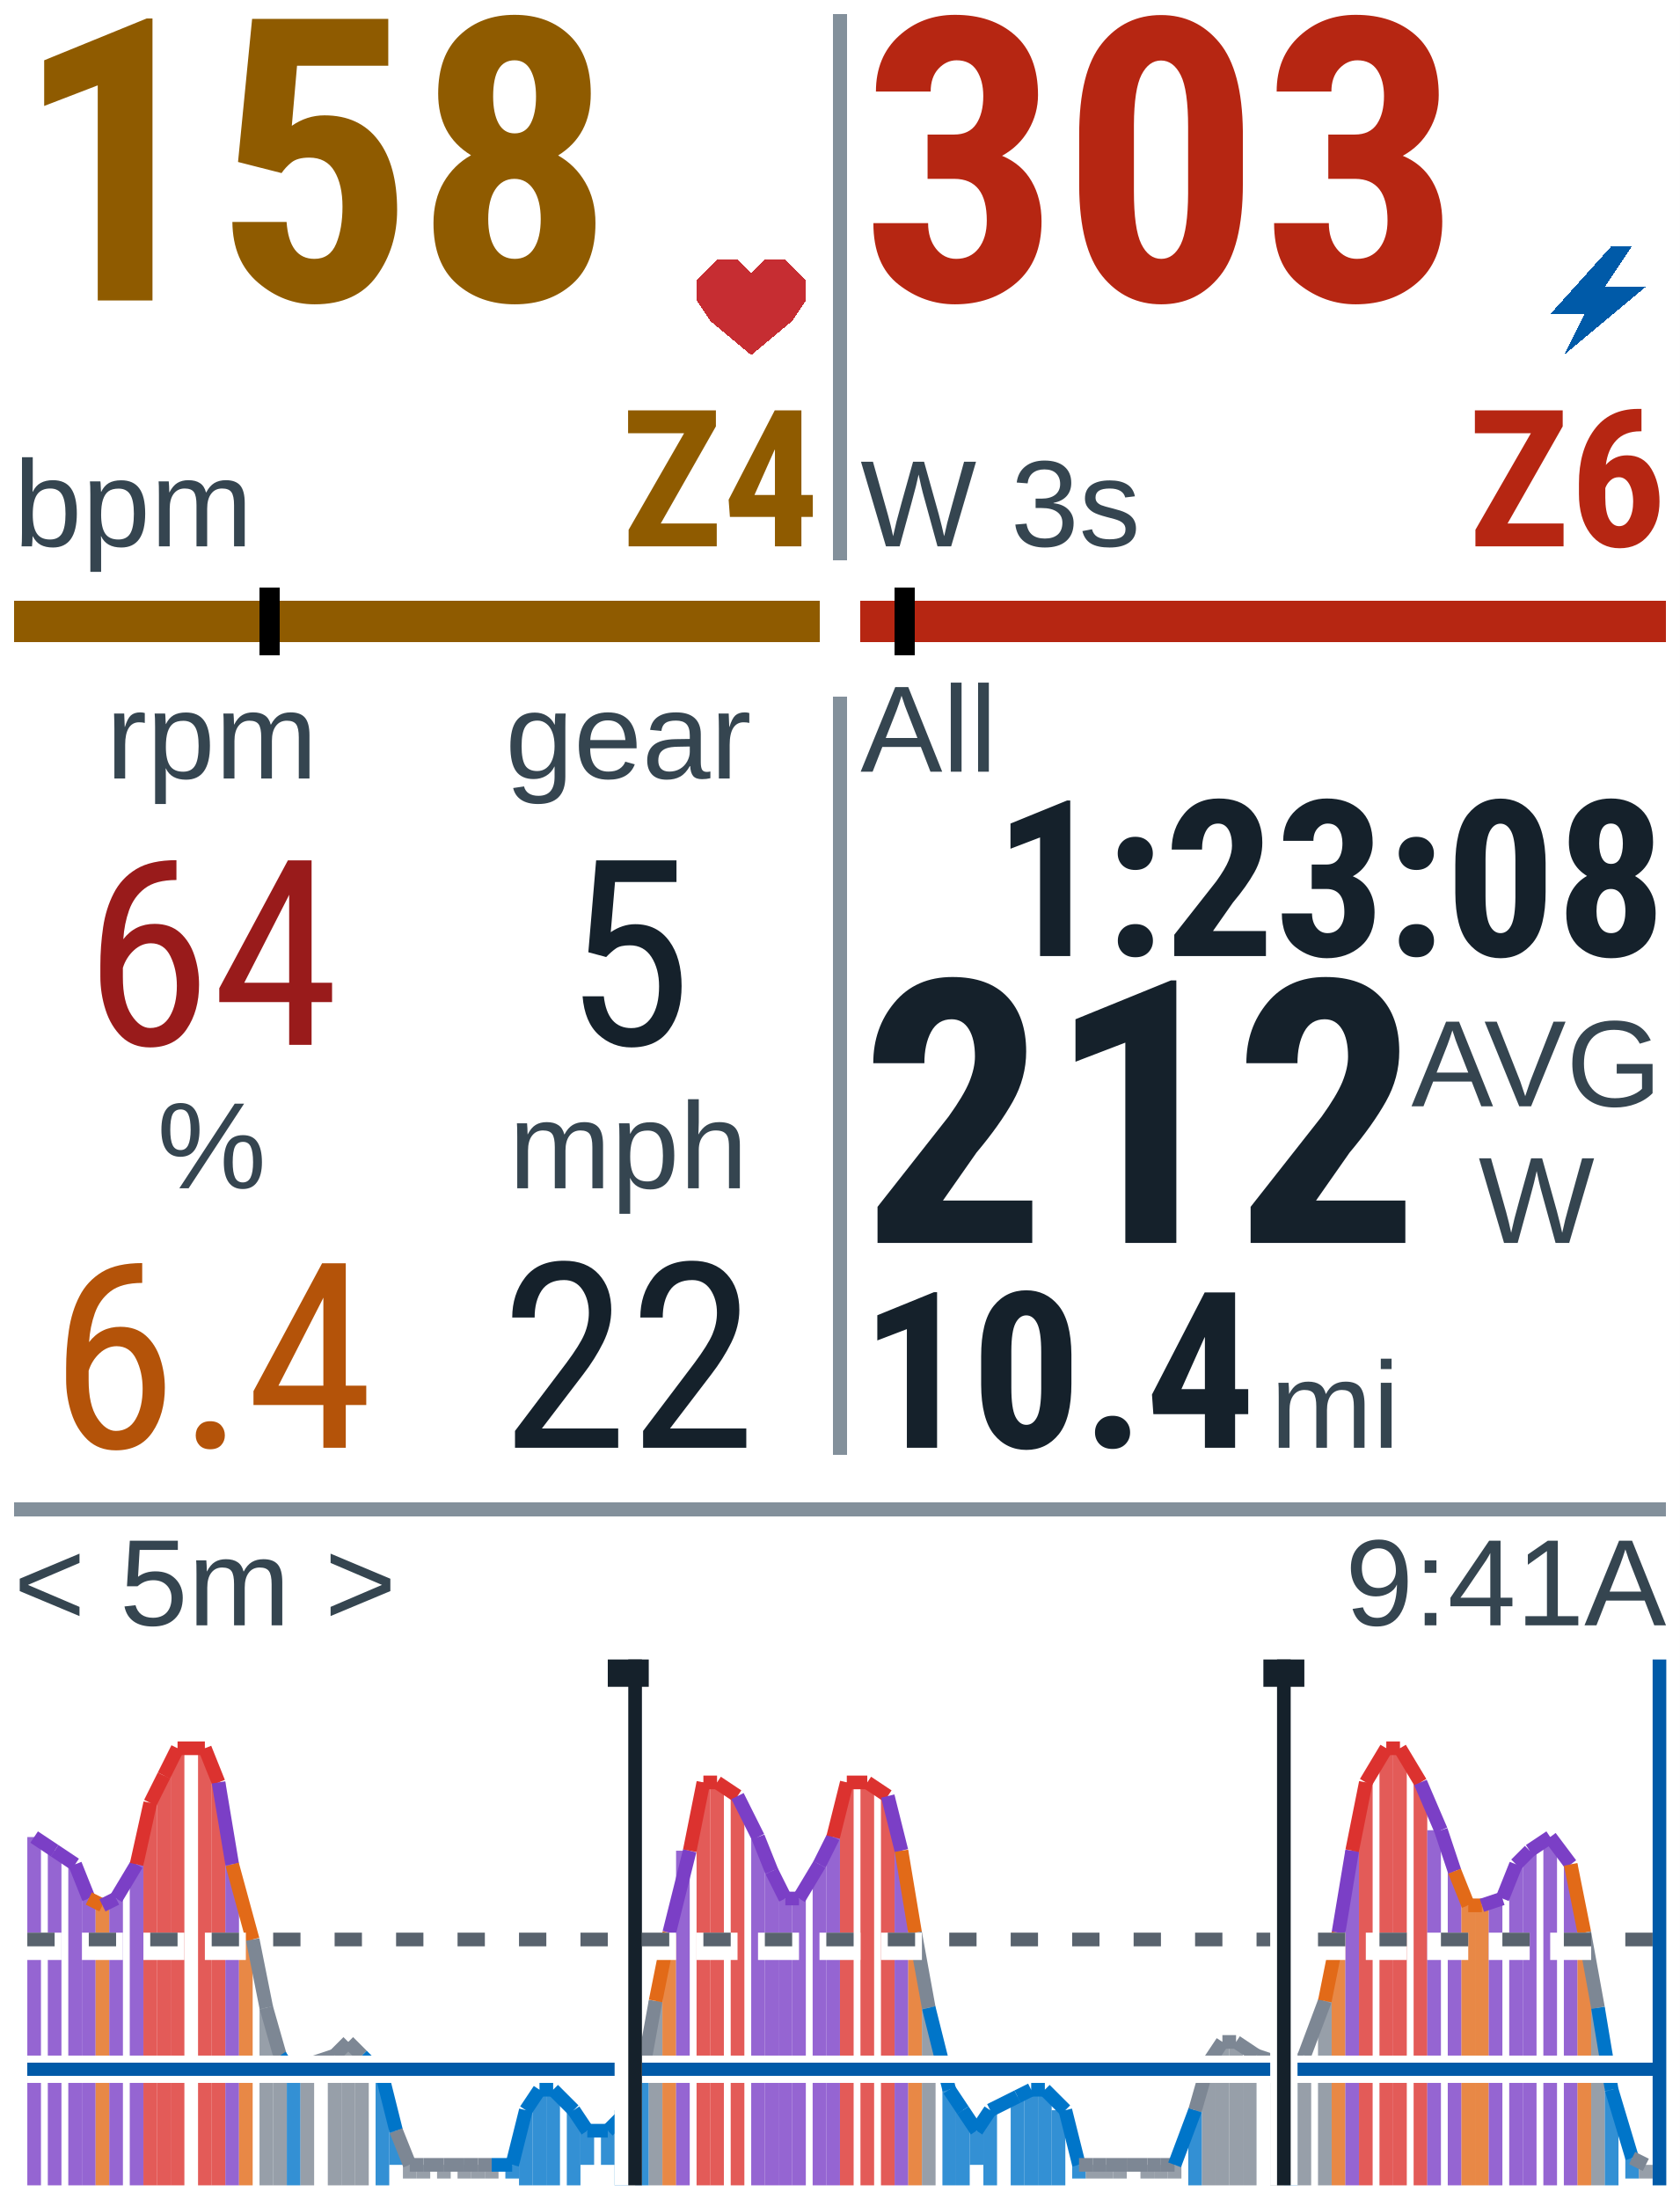
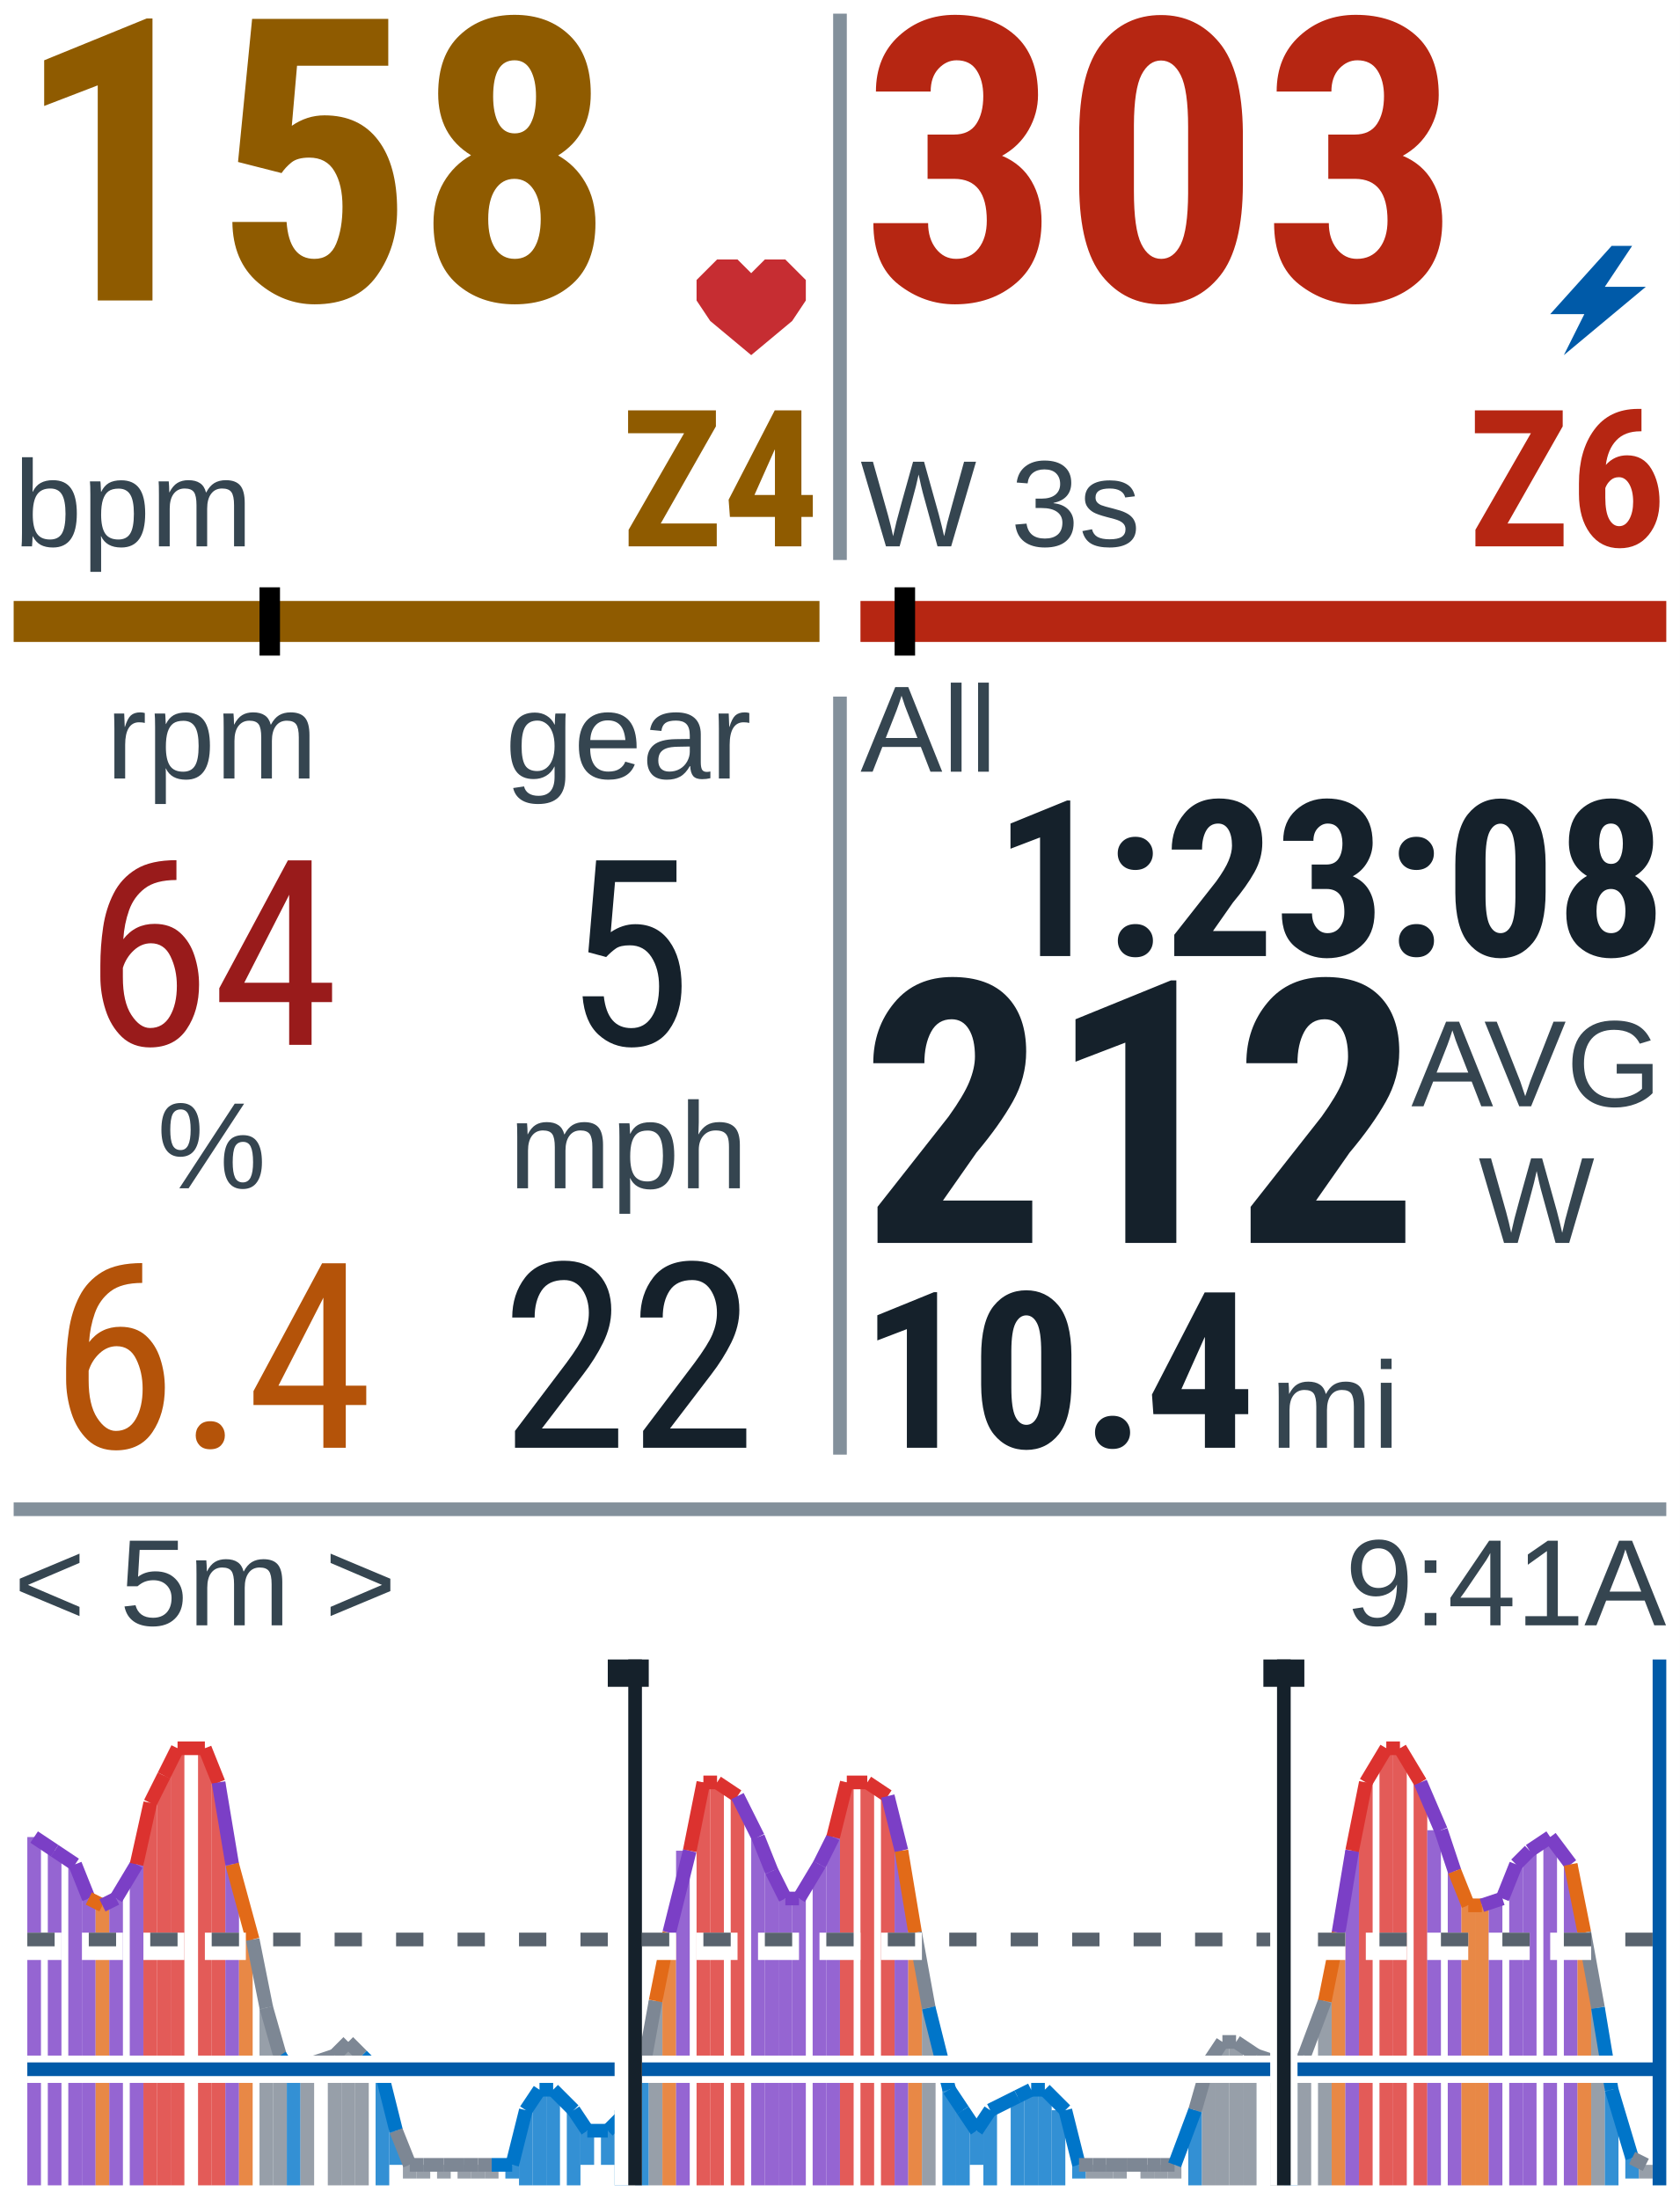
- <svg xmlns="http://www.w3.org/2000/svg" width="246" height="322" viewBox="0 0 246 322" role="img" aria-labelledby="title desc">
+ <svg xmlns="http://www.w3.org/2000/svg" width="246" height="322" viewBox="0 0 246 322" shape-rendering="geometricPrecision" text-rendering="geometricPrecision" role="img" aria-labelledby="title desc">
  <rect width="246" height="322" fill="white" />
-   <rect x="122" y="2" width="2" height="80" fill="#83909B" shape-rendering="crispEdges" />
+   <rect x="122" y="2" width="2" height="80" fill="#83909B" />
  <text x="2" y="44" font-family="'Roboto Condensed', Arial, sans-serif" font-size="58" font-weight="bold" text-anchor="start" fill="#8F5B00">158</text>
  <text x="2" y="80" font-family="'DejaVu Sans Medium Condensed B', Arial, sans-serif" font-size="18" font-weight="normal" text-anchor="start" fill="#354550">bpm</text>
  <text x="120" y="80" font-family="'Roboto Condensed', Arial, sans-serif" font-size="28" font-weight="bold" text-anchor="end" fill="#8F5B00">Z4</text>
-   <rect x="2" y="88" width="118" height="6" fill="#8F5B00" shape-rendering="crispEdges" />
-   <rect x="38" y="86" width="3" height="10" fill="#000000" shape-rendering="crispEdges" id="heart-zone-position" />
+   <rect x="2" y="88" width="118" height="6" fill="#8F5B00" />
+   <rect x="38" y="86" width="3" height="10" fill="#000000" id="heart-zone-position" />
  <text x="126" y="44" font-family="'Roboto Condensed', Arial, sans-serif" font-size="58" font-weight="bold" text-anchor="start" fill="#B62612" data-power-group="z6-z7" id="live-power-value">303</text>
  <text x="126" y="80" font-family="'DejaVu Sans Medium Condensed B', Arial, sans-serif" font-size="18" font-weight="normal" text-anchor="start" fill="#354550" data-metric="live-power-average-window-label" id="live-power-unit">W 3s</text>
  <text x="244" y="80" font-family="'Roboto Condensed', Arial, sans-serif" font-size="28" font-weight="bold" text-anchor="end" fill="#B62612" data-power-group="z6-z7" id="live-power-zone">Z6</text>
-   <rect x="126" y="88" width="118" height="6" fill="#B62612" shape-rendering="crispEdges" data-power-group="z6-z7" id="live-power-bar" />
-   <rect x="131" y="86" width="3" height="10" fill="#000000" shape-rendering="crispEdges" id="power-zone-position" />
+   <rect x="126" y="88" width="118" height="6" fill="#B62612" data-power-group="z6-z7" id="live-power-bar" />
+   <rect x="131" y="86" width="3" height="10" fill="#000000" id="power-zone-position" />
  <text x="31" y="153" font-family="'Roboto Condensed', Arial, sans-serif" font-size="38" font-weight="400" text-anchor="middle" fill="#991B1B" data-metric="current-cadence" data-color-rule="lt70-deep-red;gt100-deep-purple;otherwise-neutral">64</text>
-   <rect x="122" y="102" width="2" height="111" fill="#83909B" shape-rendering="crispEdges" />
+   <rect x="122" y="102" width="2" height="111" fill="#83909B" />
  <text x="126" y="113" font-family="'DejaVu Sans Medium Condensed B', Arial, sans-serif" font-size="18" font-weight="normal" text-anchor="start" fill="#354550" id="stats-title">All</text>
  <text x="244" y="140" font-family="'Roboto Condensed', Arial, sans-serif" font-size="32" font-weight="bold" text-anchor="end" fill="#15212B" id="stats-time">1:23:08</text>
  <text x="126" y="182" font-family="'Roboto Condensed', Arial, sans-serif" font-size="54" font-weight="bold" text-anchor="start" fill="#15212B" data-metric="current-lap-average-power" id="stats-power">212</text>
-   <rect x="2" y="220" width="242" height="2" fill="#83909B" shape-rendering="crispEdges" />
-   <polygon points="110,40 108,38 105,38 102,41 102,44 104,47 110,52 116,47 118,44 118,41 115,38 112,38" fill="#C62D32" shape-rendering="crispEdges" />
-   <polygon points="236,36 227,46 232,46 229,52 241,42 235,42 239,36" fill="#005AA8" shape-rendering="crispEdges" />
+   <rect x="2" y="220" width="242" height="2" fill="#83909B" />
+   <polygon points="110,40 108,38 105,38 102,41 102,44 104,47 110,52 116,47 118,44 118,41 115,38 112,38" fill="#C62D32" />
+   <polygon points="236,36 227,46 232,46 229,52 241,42 235,42 239,36" fill="#005AA8" />
  <text x="92" y="153" font-family="'Roboto Condensed', Arial, sans-serif" font-size="38" font-weight="400" text-anchor="middle" fill="#15212B" data-metric="rear-gear-index">5</text>
  <text x="92" y="174" font-size="18" font-family="'DejaVu Sans Medium Condensed B', Arial, sans-serif" text-anchor="middle" fill="#354550" font-weight="normal">mph</text>
  <text x="92" y="212" font-size="38" font-family="'Roboto Condensed', Arial, sans-serif" text-anchor="middle" fill="#15212B" font-weight="400" data-metric="current-speed-mph">22</text>
  <text x="126" y="212" font-family="'Roboto Condensed', Arial, sans-serif" font-size="32" text-anchor="start" fill="#15212B" font-weight="bold" data-metric="current-lap-distance" id="stats-distance">10.4</text>
  <text x="232" y="238" font-family="'DejaVu Sans Medium Condensed B', Arial, sans-serif" font-size="18" text-anchor="end" fill="#354550" data-metric="local-clock" font-weight="normal">9:41</text>
  <text x="31" y="212" font-family="'Roboto Condensed', Arial, sans-serif" font-size="38" text-anchor="middle" fill="#B45309" data-metric="current-estimated-grade" font-weight="400" data-color-rule="gt15-deep-purple;gt10-deep-red;gt5-orange;otherwise-neutral">6.4</text>
  <text x="2" y="238" font-family="'DejaVu Sans Medium Condensed B', Arial, sans-serif" font-size="18" text-anchor="start" fill="#354550" data-metric="history-window" font-weight="normal" id="chart-range">&lt; 5m &gt;</text>
  <text x="244" y="238" font-family="'DejaVu Sans Medium Condensed B', Arial, sans-serif" font-size="18" text-anchor="end" fill="#354550" data-metric="clock-half-day" data-am-label="A" data-pm-label="B" font-weight="normal">A</text>
  <text x="225" y="162" font-family="'DejaVu Sans Medium Condensed B', Arial, sans-serif" font-size="18" text-anchor="middle" fill="#354550" font-weight="normal">AVG</text>
  <text x="225" y="182" font-family="'DejaVu Sans Medium Condensed B', Arial, sans-serif" font-size="18" text-anchor="middle" fill="#354550" font-weight="normal">W</text>
  <text x="31" y="114" font-family="'DejaVu Sans Medium Condensed B', Arial, sans-serif" font-size="18" text-anchor="middle" fill="#354550" font-weight="normal">rpm</text>
  <text x="92" y="114" font-family="'DejaVu Sans Medium Condensed B', Arial, sans-serif" font-size="18" text-anchor="middle" fill="#354550" font-weight="normal">gear</text>
  <text x="31" y="174" font-family="'DejaVu Sans Medium Condensed B', Arial, sans-serif" font-size="18" text-anchor="middle" fill="#354550" font-weight="normal">%</text>
  <rect x="4" y="269" width="2" height="51" fill="#7B3FC6" fill-opacity="0.80" data-zone="Z5" data-display-group="z5" data-watts="293.568" />
  <rect x="7" y="271" width="2" height="49" fill="#7B3FC6" fill-opacity="0.80" data-zone="Z5" data-display-group="z5" data-watts="290.336" />
  <polyline points="5,269 8,271" fill="none" stroke="#7B3FC6" stroke-width="2" stroke-opacity="1" data-zone="Z5" data-display-group="z5" />
  <rect x="10" y="273" width="2" height="47" fill="#7B3FC6" fill-opacity="0.80" data-zone="Z5" data-display-group="z5" data-watts="278.505" />
  <polyline points="8,271 11,273" fill="none" stroke="#7B3FC6" stroke-width="2" stroke-opacity="1" data-zone="Z5" data-display-group="z5" />
  <rect x="12" y="278" width="2" height="42" fill="#7B3FC6" fill-opacity="0.80" data-zone="Z5" data-display-group="z5" data-watts="265.717" />
  <polyline points="11,273 13,278" fill="none" stroke="#7B3FC6" stroke-width="2" stroke-opacity="1" data-zone="Z5" data-display-group="z5" />
  <rect x="14" y="279" width="2" height="41" fill="#E26A18" fill-opacity="0.80" data-zone="Z4" data-display-group="threshold" data-watts="259.378" />
  <polyline points="13,278 15,279" fill="none" stroke="#E26A18" stroke-width="2" stroke-opacity="1" data-zone="Z4" data-display-group="threshold" />
  <rect x="16" y="278" width="2" height="42" fill="#7B3FC6" fill-opacity="0.80" data-zone="Z5" data-display-group="z5" data-watts="263.996" />
  <polyline points="15,279 17,278" fill="none" stroke="#7B3FC6" stroke-width="2" stroke-opacity="1" data-zone="Z5" data-display-group="z5" />
  <rect x="19" y="273" width="2" height="47" fill="#7B3FC6" fill-opacity="0.80" data-zone="Z5" data-display-group="z5" data-watts="279.550" />
  <polyline points="17,278 20,273" fill="none" stroke="#7B3FC6" stroke-width="2" stroke-opacity="1" data-zone="Z5" data-display-group="z5" />
  <rect x="21" y="264" width="2" height="56" fill="#DC322F" fill-opacity="0.80" data-zone="Z6" data-display-group="z6-z7" data-watts="301.458" />
  <polyline points="20,273 22,264" fill="none" stroke="#DC322F" stroke-width="2" stroke-opacity="1" data-zone="Z6" data-display-group="z6-z7" />
  <rect x="23" y="260" width="2" height="60" fill="#DC322F" fill-opacity="0.80" data-zone="Z6" data-display-group="z6-z7" data-watts="322.154" />
  <polyline points="22,264 24,260" fill="none" stroke="#DC322F" stroke-width="2" stroke-opacity="1" data-zone="Z6" data-display-group="z6-z7" />
  <rect x="25" y="256" width="2" height="64" fill="#DC322F" fill-opacity="0.80" data-zone="Z6" data-display-group="z6-z7" data-watts="333.732" />
  <polyline points="24,260 26,256" fill="none" stroke="#DC322F" stroke-width="2" stroke-opacity="1" data-zone="Z6" data-display-group="z6-z7" />
  <rect x="29" y="256" width="2" height="64" fill="#DC322F" fill-opacity="0.80" data-zone="Z6" data-display-group="z6-z7" data-watts="330.724" />
  <polyline points="26,256 30,256" fill="none" stroke="#DC322F" stroke-width="2" stroke-opacity="1" data-zone="Z6" data-display-group="z6-z7" />
  <rect x="31" y="261" width="2" height="59" fill="#DC322F" fill-opacity="0.80" data-zone="Z6" data-display-group="z6-z7" data-watts="312.043" />
  <polyline points="30,256 32,261" fill="none" stroke="#DC322F" stroke-width="2" stroke-opacity="1" data-zone="Z6" data-display-group="z6-z7" />
  <rect x="33" y="273" width="2" height="47" fill="#7B3FC6" fill-opacity="0.80" data-zone="Z5" data-display-group="z5" data-watts="281.419" />
  <polyline points="32,261 34,273" fill="none" stroke="#7B3FC6" stroke-width="2" stroke-opacity="1" data-zone="Z5" data-display-group="z5" />
  <rect x="35" y="284" width="2" height="36" fill="#E26A18" fill-opacity="0.80" data-zone="Z4" data-display-group="threshold" data-watts="246.164" />
  <polyline points="34,273 37,284" fill="none" stroke="#E26A18" stroke-width="2" stroke-opacity="1" data-zone="Z4" data-display-group="threshold" />
  <rect x="38" y="294" width="2" height="26" fill="#7D8794" fill-opacity="0.80" data-zone="Z3" data-display-group="neutral" data-watts="214.702" />
  <polyline points="37,284 39,294" fill="none" stroke="#7D8794" stroke-width="2" stroke-opacity="1" data-zone="Z3" data-display-group="neutral" />
  <rect x="40" y="301" width="2" height="19" fill="#7D8794" fill-opacity="0.80" data-zone="Z3" data-display-group="neutral" data-watts="193.724" />
  <polyline points="39,294 41,301" fill="none" stroke="#7D8794" stroke-width="2" stroke-opacity="1" data-zone="Z3" data-display-group="neutral" />
  <rect x="42" y="304" width="2" height="16" fill="#0075C9" fill-opacity="0.80" data-zone="Z2" data-display-group="endurance" data-watts="185.957" />
  <polyline points="41,301 43,304" fill="none" stroke="#0075C9" stroke-width="2" stroke-opacity="1" data-zone="Z2" data-display-group="endurance" />
  <rect x="44" y="302" width="2" height="18" fill="#7D8794" fill-opacity="0.80" data-zone="Z3" data-display-group="neutral" data-watts="189.324" />
  <polyline points="43,304 46,302" fill="none" stroke="#7D8794" stroke-width="2" stroke-opacity="1" data-zone="Z3" data-display-group="neutral" />
  <rect x="48" y="301" width="2" height="19" fill="#7D8794" fill-opacity="0.80" data-zone="Z3" data-display-group="neutral" data-watts="197.793" />
  <polyline points="46,302 49,301" fill="none" stroke="#7D8794" stroke-width="2" stroke-opacity="1" data-zone="Z3" data-display-group="neutral" />
  <rect x="50" y="299" width="2" height="21" fill="#7D8794" fill-opacity="0.80" data-zone="Z3" data-display-group="neutral" data-watts="203.601" />
  <polyline points="49,301 51,299" fill="none" stroke="#7D8794" stroke-width="2" stroke-opacity="1" data-zone="Z3" data-display-group="neutral" />
  <rect x="52" y="301" width="2" height="19" fill="#7D8794" fill-opacity="0.80" data-zone="Z3" data-display-group="neutral" data-watts="200.087" />
  <polyline points="51,299 53,301" fill="none" stroke="#7D8794" stroke-width="2" stroke-opacity="1" data-zone="Z3" data-display-group="neutral" />
  <rect x="55" y="304" width="2" height="16" fill="#0075C9" fill-opacity="0.80" data-zone="Z2" data-display-group="endurance" data-watts="184.135" />
  <polyline points="53,301 56,304" fill="none" stroke="#0075C9" stroke-width="2" stroke-opacity="1" data-zone="Z2" data-display-group="endurance" />
  <rect x="57" y="312" width="2" height="5" fill="#0075C9" fill-opacity="0.80" data-zone="Z2" data-display-group="endurance" data-watts="157.368" />
  <polyline points="56,304 58,312" fill="none" stroke="#0075C9" stroke-width="2" stroke-opacity="1" data-zone="Z2" data-display-group="endurance" />
  <rect x="59" y="317" width="2" height="2" fill="#7D8794" fill-opacity="0.80" data-zone="Z1" data-display-group="neutral" data-watts="125.681" data-clipped="below-minimum" />
  <polyline points="58,312 60,317" fill="none" stroke="#7D8794" stroke-width="2" stroke-opacity="1" data-zone="Z1" data-display-group="neutral" />
  <rect x="61" y="317" width="2" height="2" fill="#7D8794" fill-opacity="0.80" data-zone="Z1" data-display-group="neutral" data-watts="97.270" data-clipped="below-minimum" />
  <polyline points="60,317 62,317" fill="none" stroke="#7D8794" stroke-width="2" stroke-opacity="1" data-zone="Z1" data-display-group="neutral" />
  <rect x="64" y="317" width="2" height="2" fill="#7D8794" fill-opacity="0.80" data-zone="Z1" data-display-group="neutral" data-watts="79.834" data-clipped="below-minimum" />
  <polyline points="62,317 65,317" fill="none" stroke="#7D8794" stroke-width="2" stroke-opacity="1" data-zone="Z1" data-display-group="neutral" />
  <rect x="67" y="317" width="2" height="2" fill="#7D8794" fill-opacity="0.80" data-zone="Z1" data-display-group="neutral" data-watts="77.948" data-clipped="below-minimum" />
  <polyline points="65,317 68,317" fill="none" stroke="#7D8794" stroke-width="2" stroke-opacity="1" data-zone="Z1" data-display-group="neutral" />
  <rect x="69" y="317" width="2" height="2" fill="#7D8794" fill-opacity="0.80" data-zone="Z1" data-display-group="neutral" data-watts="91.498" data-clipped="below-minimum" />
  <polyline points="68,317 70,317" fill="none" stroke="#7D8794" stroke-width="2" stroke-opacity="1" data-zone="Z1" data-display-group="neutral" />
  <rect x="71" y="317" width="2" height="2" fill="#7D8794" fill-opacity="0.80" data-zone="Z1" data-display-group="neutral" data-watts="115.741" data-clipped="below-minimum" />
  <polyline points="70,317 72,317" fill="none" stroke="#7D8794" stroke-width="2" stroke-opacity="1" data-zone="Z1" data-display-group="neutral" />
  <rect x="74" y="317" width="2" height="2" fill="#0075C9" fill-opacity="0.80" data-zone="Z2" data-display-group="endurance" data-watts="142.963" />
  <polyline points="72,317 75,317" fill="none" stroke="#0075C9" stroke-width="2" stroke-opacity="1" data-zone="Z2" data-display-group="endurance" />
  <rect x="76" y="309" width="2" height="11" fill="#0075C9" fill-opacity="0.80" data-zone="Z2" data-display-group="endurance" data-watts="165.156" />
  <polyline points="75,317 77,309" fill="none" stroke="#0075C9" stroke-width="2" stroke-opacity="1" data-zone="Z2" data-display-group="endurance" />
  <rect x="78" y="306" width="2" height="14" fill="#0075C9" fill-opacity="0.80" data-zone="Z2" data-display-group="endurance" data-watts="176.773" />
  <polyline points="77,309 79,306" fill="none" stroke="#0075C9" stroke-width="2" stroke-opacity="1" data-zone="Z2" data-display-group="endurance" />
  <rect x="80" y="306" width="2" height="14" fill="#0075C9" fill-opacity="0.80" data-zone="Z2" data-display-group="endurance" data-watts="176.617" />
  <polyline points="79,306 81,306" fill="none" stroke="#0075C9" stroke-width="2" stroke-opacity="1" data-zone="Z2" data-display-group="endurance" />
  <rect x="83" y="309" width="2" height="11" fill="#0075C9" fill-opacity="0.80" data-zone="Z2" data-display-group="endurance" data-watts="168.185" />
  <polyline points="81,306 84,309" fill="none" stroke="#0075C9" stroke-width="2" stroke-opacity="1" data-zone="Z2" data-display-group="endurance" />
  <rect x="85" y="312" width="2" height="5" fill="#0075C9" fill-opacity="0.80" data-zone="Z2" data-display-group="endurance" data-watts="158.361" />
  <polyline points="84,309 86,312" fill="none" stroke="#0075C9" stroke-width="2" stroke-opacity="1" data-zone="Z2" data-display-group="endurance" />
  <rect x="88" y="312" width="2" height="5" fill="#0075C9" fill-opacity="0.80" data-zone="Z2" data-display-group="endurance" data-watts="154.912" />
  <polyline points="86,312 89,312" fill="none" stroke="#0075C9" stroke-width="2" stroke-opacity="1" data-zone="Z2" data-display-group="endurance" />
  <rect x="90" y="309" width="2" height="11" fill="#0075C9" fill-opacity="0.80" data-zone="Z2" data-display-group="endurance" data-watts="163.670" />
  <polyline points="89,312 92,309" fill="none" stroke="#0075C9" stroke-width="2" stroke-opacity="1" data-zone="Z2" data-display-group="endurance" />
  <rect x="93" y="304" width="2" height="16" fill="#0075C9" fill-opacity="0.80" data-zone="Z2" data-display-group="endurance" data-watts="186.377" />
  <rect x="95" y="293" width="2" height="27" fill="#7D8794" fill-opacity="0.80" data-zone="Z3" data-display-group="neutral" data-watts="219.958" />
  <polyline points="94,304 96,293" fill="none" stroke="#7D8794" stroke-width="2" stroke-opacity="1" data-zone="Z3" data-display-group="neutral" />
  <rect x="97" y="283" width="2" height="37" fill="#E26A18" fill-opacity="0.80" data-zone="Z4" data-display-group="threshold" data-watts="257.473" />
  <polyline points="96,293 98,283" fill="none" stroke="#E26A18" stroke-width="2" stroke-opacity="1" data-zone="Z4" data-display-group="threshold" />
  <rect x="99" y="271" width="2" height="49" fill="#7B3FC6" fill-opacity="0.80" data-zone="Z5" data-display-group="z5" data-watts="290.426" />
  <polyline points="98,283 101,271" fill="none" stroke="#7B3FC6" stroke-width="2" stroke-opacity="1" data-zone="Z5" data-display-group="z5" />
  <rect x="102" y="261" width="2" height="59" fill="#DC322F" fill-opacity="0.80" data-zone="Z6" data-display-group="z6-z7" data-watts="311.613" />
  <polyline points="101,271 103,261" fill="none" stroke="#DC322F" stroke-width="2" stroke-opacity="1" data-zone="Z6" data-display-group="z6-z7" />
  <rect x="104" y="261" width="2" height="59" fill="#DC322F" fill-opacity="0.80" data-zone="Z6" data-display-group="z6-z7" data-watts="317.535" />
  <polyline points="103,261 105,261" fill="none" stroke="#DC322F" stroke-width="2" stroke-opacity="1" data-zone="Z6" data-display-group="z6-z7" />
  <rect x="107" y="263" width="2" height="57" fill="#DC322F" fill-opacity="0.80" data-zone="Z6" data-display-group="z6-z7" data-watts="309.522" />
  <polyline points="105,261 108,263" fill="none" stroke="#DC322F" stroke-width="2" stroke-opacity="1" data-zone="Z6" data-display-group="z6-z7" />
  <rect x="110" y="269" width="2" height="51" fill="#7B3FC6" fill-opacity="0.80" data-zone="Z5" data-display-group="z5" data-watts="293.184" />
  <polyline points="108,263 111,269" fill="none" stroke="#7B3FC6" stroke-width="2" stroke-opacity="1" data-zone="Z5" data-display-group="z5" />
  <rect x="112" y="274" width="2" height="46" fill="#7B3FC6" fill-opacity="0.80" data-zone="Z5" data-display-group="z5" data-watts="276.382" />
  <polyline points="111,269 113,274" fill="none" stroke="#7B3FC6" stroke-width="2" stroke-opacity="1" data-zone="Z5" data-display-group="z5" />
  <rect x="114" y="278" width="2" height="42" fill="#7B3FC6" fill-opacity="0.80" data-zone="Z5" data-display-group="z5" data-watts="266.426" />
  <polyline points="113,274 115,278" fill="none" stroke="#7B3FC6" stroke-width="2" stroke-opacity="1" data-zone="Z5" data-display-group="z5" />
  <rect x="116" y="278" width="2" height="42" fill="#7B3FC6" fill-opacity="0.80" data-zone="Z5" data-display-group="z5" data-watts="267.490" />
  <polyline points="115,278 117,278" fill="none" stroke="#7B3FC6" stroke-width="2" stroke-opacity="1" data-zone="Z5" data-display-group="z5" />
  <rect x="119" y="273" width="2" height="47" fill="#7B3FC6" fill-opacity="0.80" data-zone="Z5" data-display-group="z5" data-watts="279.130" />
  <polyline points="117,278 120,273" fill="none" stroke="#7B3FC6" stroke-width="2" stroke-opacity="1" data-zone="Z5" data-display-group="z5" />
  <rect x="121" y="269" width="2" height="51" fill="#7B3FC6" fill-opacity="0.80" data-zone="Z5" data-display-group="z5" data-watts="296.449" />
  <polyline points="120,273 122,269" fill="none" stroke="#7B3FC6" stroke-width="2" stroke-opacity="1" data-zone="Z5" data-display-group="z5" />
  <rect x="123" y="261" width="2" height="59" fill="#DC322F" fill-opacity="0.80" data-zone="Z6" data-display-group="z6-z7" data-watts="311.820" />
  <polyline points="122,269 124,261" fill="none" stroke="#DC322F" stroke-width="2" stroke-opacity="1" data-zone="Z6" data-display-group="z6-z7" />
  <rect x="126" y="261" width="2" height="59" fill="#DC322F" fill-opacity="0.80" data-zone="Z6" data-display-group="z6-z7" data-watts="317.598" />
  <polyline points="124,261 127,261" fill="none" stroke="#DC322F" stroke-width="2" stroke-opacity="1" data-zone="Z6" data-display-group="z6-z7" />
  <rect x="129" y="263" width="2" height="57" fill="#DC322F" fill-opacity="0.80" data-zone="Z6" data-display-group="z6-z7" data-watts="308.838" />
  <polyline points="127,261 130,263" fill="none" stroke="#DC322F" stroke-width="2" stroke-opacity="1" data-zone="Z6" data-display-group="z6-z7" />
  <rect x="131" y="271" width="2" height="49" fill="#7B3FC6" fill-opacity="0.80" data-zone="Z5" data-display-group="z5" data-watts="285.104" />
  <polyline points="130,263 132,271" fill="none" stroke="#7B3FC6" stroke-width="2" stroke-opacity="1" data-zone="Z5" data-display-group="z5" />
  <rect x="133" y="283" width="2" height="37" fill="#E26A18" fill-opacity="0.80" data-zone="Z4" data-display-group="threshold" data-watts="250.703" />
  <polyline points="132,271 134,283" fill="none" stroke="#E26A18" stroke-width="2" stroke-opacity="1" data-zone="Z4" data-display-group="threshold" />
  <rect x="135" y="294" width="2" height="26" fill="#7D8794" fill-opacity="0.80" data-zone="Z3" data-display-group="neutral" data-watts="213.280" />
  <polyline points="134,283 136,294" fill="none" stroke="#7D8794" stroke-width="2" stroke-opacity="1" data-zone="Z3" data-display-group="neutral" />
  <rect x="138" y="306" width="2" height="14" fill="#0075C9" fill-opacity="0.80" data-zone="Z2" data-display-group="endurance" data-watts="181.259" />
  <polyline points="136,294 139,306" fill="none" stroke="#0075C9" stroke-width="2" stroke-opacity="1" data-zone="Z2" data-display-group="endurance" />
  <rect x="140" y="309" width="2" height="11" fill="#0075C9" fill-opacity="0.80" data-zone="Z2" data-display-group="endurance" data-watts="161.012" />
  <polyline points="139,306 141,309" fill="none" stroke="#0075C9" stroke-width="2" stroke-opacity="1" data-zone="Z2" data-display-group="endurance" />
  <rect x="142" y="312" width="2" height="5" fill="#0075C9" fill-opacity="0.80" data-zone="Z2" data-display-group="endurance" data-watts="154.757" />
  <polyline points="141,309 143,312" fill="none" stroke="#0075C9" stroke-width="2" stroke-opacity="1" data-zone="Z2" data-display-group="endurance" />
  <rect x="144" y="309" width="2" height="11" fill="#0075C9" fill-opacity="0.80" data-zone="Z2" data-display-group="endurance" data-watts="159.900" />
  <polyline points="143,312 145,309" fill="none" stroke="#0075C9" stroke-width="2" stroke-opacity="1" data-zone="Z2" data-display-group="endurance" />
  <rect x="148" y="307" width="2" height="13" fill="#0075C9" fill-opacity="0.80" data-zone="Z2" data-display-group="endurance" data-watts="170.063" />
  <polyline points="145,309 149,307" fill="none" stroke="#0075C9" stroke-width="2" stroke-opacity="1" data-zone="Z2" data-display-group="endurance" />
  <rect x="150" y="306" width="2" height="14" fill="#0075C9" fill-opacity="0.80" data-zone="Z2" data-display-group="endurance" data-watts="177.424" />
  <polyline points="149,307 151,306" fill="none" stroke="#0075C9" stroke-width="2" stroke-opacity="1" data-zone="Z2" data-display-group="endurance" />
  <rect x="152" y="306" width="2" height="14" fill="#0075C9" fill-opacity="0.80" data-zone="Z2" data-display-group="endurance" data-watts="175.558" />
  <polyline points="151,306 153,306" fill="none" stroke="#0075C9" stroke-width="2" stroke-opacity="1" data-zone="Z2" data-display-group="endurance" />
  <rect x="154" y="309" width="2" height="11" fill="#0075C9" fill-opacity="0.80" data-zone="Z2" data-display-group="endurance" data-watts="161.774" />
  <polyline points="153,306 156,309" fill="none" stroke="#0075C9" stroke-width="2" stroke-opacity="1" data-zone="Z2" data-display-group="endurance" />
  <rect x="157" y="317" width="2" height="2" fill="#0075C9" fill-opacity="0.80" data-zone="Z2" data-display-group="endurance" data-watts="138.142" />
  <polyline points="156,309 158,317" fill="none" stroke="#0075C9" stroke-width="2" stroke-opacity="1" data-zone="Z2" data-display-group="endurance" />
  <rect x="159" y="317" width="2" height="2" fill="#7D8794" fill-opacity="0.80" data-zone="Z1" data-display-group="neutral" data-watts="110.836" data-clipped="below-minimum" />
  <polyline points="158,317 160,317" fill="none" stroke="#7D8794" stroke-width="2" stroke-opacity="1" data-zone="Z1" data-display-group="neutral" />
  <rect x="161" y="317" width="2" height="2" fill="#7D8794" fill-opacity="0.80" data-zone="Z1" data-display-group="neutral" data-watts="88.027" data-clipped="below-minimum" />
  <polyline points="160,317 162,317" fill="none" stroke="#7D8794" stroke-width="2" stroke-opacity="1" data-zone="Z1" data-display-group="neutral" />
  <rect x="163" y="317" width="2" height="2" fill="#7D8794" fill-opacity="0.80" data-zone="Z1" data-display-group="neutral" data-watts="77.069" data-clipped="below-minimum" />
  <polyline points="162,317 165,317" fill="none" stroke="#7D8794" stroke-width="2" stroke-opacity="1" data-zone="Z1" data-display-group="neutral" />
  <rect x="167" y="317" width="2" height="2" fill="#7D8794" fill-opacity="0.80" data-zone="Z1" data-display-group="neutral" data-watts="81.938" data-clipped="below-minimum" />
  <polyline points="165,317 168,317" fill="none" stroke="#7D8794" stroke-width="2" stroke-opacity="1" data-zone="Z1" data-display-group="neutral" />
  <rect x="169" y="317" width="2" height="2" fill="#7D8794" fill-opacity="0.80" data-zone="Z1" data-display-group="neutral" data-watts="101.845" data-clipped="below-minimum" />
  <polyline points="168,317 170,317" fill="none" stroke="#7D8794" stroke-width="2" stroke-opacity="1" data-zone="Z1" data-display-group="neutral" />
  <rect x="171" y="317" width="2" height="2" fill="#7D8794" fill-opacity="0.80" data-zone="Z1" data-display-group="neutral" data-watts="131.484" data-clipped="below-minimum" />
  <polyline points="170,317 172,317" fill="none" stroke="#7D8794" stroke-width="2" stroke-opacity="1" data-zone="Z1" data-display-group="neutral" />
  <rect x="174" y="309" width="2" height="11" fill="#0075C9" fill-opacity="0.80" data-zone="Z2" data-display-group="endurance" data-watts="162.850" />
  <polyline points="172,317 175,309" fill="none" stroke="#0075C9" stroke-width="2" stroke-opacity="1" data-zone="Z2" data-display-group="endurance" />
  <rect x="176" y="302" width="2" height="18" fill="#7D8794" fill-opacity="0.80" data-zone="Z3" data-display-group="neutral" data-watts="187.973" />
  <polyline points="175,309 177,302" fill="none" stroke="#7D8794" stroke-width="2" stroke-opacity="1" data-zone="Z3" data-display-group="neutral" />
  <rect x="178" y="299" width="2" height="21" fill="#7D8794" fill-opacity="0.80" data-zone="Z3" data-display-group="neutral" data-watts="201.628" />
  <polyline points="177,302 179,299" fill="none" stroke="#7D8794" stroke-width="2" stroke-opacity="1" data-zone="Z3" data-display-group="neutral" />
  <rect x="180" y="299" width="2" height="21" fill="#7D8794" fill-opacity="0.80" data-zone="Z3" data-display-group="neutral" data-watts="203.074" />
  <polyline points="179,299 181,299" fill="none" stroke="#7D8794" stroke-width="2" stroke-opacity="1" data-zone="Z3" data-display-group="neutral" />
  <rect x="182" y="301" width="2" height="19" fill="#7D8794" fill-opacity="0.80" data-zone="Z3" data-display-group="neutral" data-watts="196.212" />
  <polyline points="181,299 184,301" fill="none" stroke="#7D8794" stroke-width="2" stroke-opacity="1" data-zone="Z3" data-display-group="neutral" />
  <rect x="186" y="302" width="2" height="18" fill="#7D8794" fill-opacity="0.80" data-zone="Z3" data-display-group="neutral" data-watts="188.110" />
  <polyline points="184,301 187,302" fill="none" stroke="#7D8794" stroke-width="2" stroke-opacity="1" data-zone="Z3" data-display-group="neutral" />
  <rect x="188" y="304" width="2" height="16" fill="#0075C9" fill-opacity="0.80" data-zone="Z2" data-display-group="endurance" data-watts="186.422" />
  <rect x="190" y="301" width="2" height="19" fill="#7D8794" fill-opacity="0.80" data-zone="Z3" data-display-group="neutral" data-watts="196.590" />
  <polyline points="189,304 191,301" fill="none" stroke="#7D8794" stroke-width="2" stroke-opacity="1" data-zone="Z3" data-display-group="neutral" />
  <rect x="193" y="293" width="2" height="27" fill="#7D8794" fill-opacity="0.80" data-zone="Z3" data-display-group="neutral" data-watts="219.827" />
  <polyline points="191,301 194,293" fill="none" stroke="#7D8794" stroke-width="2" stroke-opacity="1" data-zone="Z3" data-display-group="neutral" />
  <rect x="195" y="283" width="2" height="37" fill="#E26A18" fill-opacity="0.80" data-zone="Z4" data-display-group="threshold" data-watts="252.570" />
  <polyline points="194,293 196,283" fill="none" stroke="#E26A18" stroke-width="2" stroke-opacity="1" data-zone="Z4" data-display-group="threshold" />
  <rect x="197" y="271" width="2" height="49" fill="#7B3FC6" fill-opacity="0.80" data-zone="Z5" data-display-group="z5" data-watts="287.614" />
  <polyline points="196,283 198,271" fill="none" stroke="#7B3FC6" stroke-width="2" stroke-opacity="1" data-zone="Z5" data-display-group="z5" />
  <rect x="199" y="261" width="2" height="59" fill="#DC322F" fill-opacity="0.80" data-zone="Z6" data-display-group="z6-z7" data-watts="316.522" />
  <polyline points="198,271 200,261" fill="none" stroke="#DC322F" stroke-width="2" stroke-opacity="1" data-zone="Z6" data-display-group="z6-z7" />
  <rect x="202" y="256" width="2" height="64" fill="#DC322F" fill-opacity="0.80" data-zone="Z6" data-display-group="z6-z7" data-watts="332.480" />
  <polyline points="200,261 203,256" fill="none" stroke="#DC322F" stroke-width="2" stroke-opacity="1" data-zone="Z6" data-display-group="z6-z7" />
  <rect x="204" y="256" width="2" height="64" fill="#DC322F" fill-opacity="0.80" data-zone="Z6" data-display-group="z6-z7" data-watts="332.594" />
  <polyline points="203,256 205,256" fill="none" stroke="#DC322F" stroke-width="2" stroke-opacity="1" data-zone="Z6" data-display-group="z6-z7" />
  <rect x="207" y="261" width="2" height="59" fill="#DC322F" fill-opacity="0.80" data-zone="Z6" data-display-group="z6-z7" data-watts="318.834" />
  <polyline points="205,256 208,261" fill="none" stroke="#DC322F" stroke-width="2" stroke-opacity="1" data-zone="Z6" data-display-group="z6-z7" />
  <rect x="209" y="268" width="2" height="52" fill="#7B3FC6" fill-opacity="0.80" data-zone="Z5" data-display-group="z5" data-watts="297.297" />
  <polyline points="208,261 211,268" fill="none" stroke="#7B3FC6" stroke-width="2" stroke-opacity="1" data-zone="Z5" data-display-group="z5" />
  <rect x="212" y="274" width="2" height="46" fill="#7B3FC6" fill-opacity="0.80" data-zone="Z5" data-display-group="z5" data-watts="276.042" />
  <polyline points="211,268 213,274" fill="none" stroke="#7B3FC6" stroke-width="2" stroke-opacity="1" data-zone="Z5" data-display-group="z5" />
  <rect x="214" y="279" width="2" height="41" fill="#E26A18" fill-opacity="0.80" data-zone="Z4" data-display-group="threshold" data-watts="262.268" />
  <polyline points="213,274 215,279" fill="none" stroke="#E26A18" stroke-width="2" stroke-opacity="1" data-zone="Z4" data-display-group="threshold" />
  <rect x="216" y="279" width="2" height="41" fill="#E26A18" fill-opacity="0.80" data-zone="Z4" data-display-group="threshold" data-watts="259.796" />
  <polyline points="215,279 217,279" fill="none" stroke="#E26A18" stroke-width="2" stroke-opacity="1" data-zone="Z4" data-display-group="threshold" />
  <rect x="218" y="278" width="2" height="42" fill="#7B3FC6" fill-opacity="0.80" data-zone="Z5" data-display-group="z5" data-watts="267.767" />
  <polyline points="217,279 220,278" fill="none" stroke="#7B3FC6" stroke-width="2" stroke-opacity="1" data-zone="Z5" data-display-group="z5" />
  <rect x="221" y="273" width="2" height="47" fill="#7B3FC6" fill-opacity="0.80" data-zone="Z5" data-display-group="z5" data-watts="280.980" />
  <polyline points="220,278 222,273" fill="none" stroke="#7B3FC6" stroke-width="2" stroke-opacity="1" data-zone="Z5" data-display-group="z5" />
  <rect x="223" y="271" width="2" height="49" fill="#7B3FC6" fill-opacity="0.80" data-zone="Z5" data-display-group="z5" data-watts="291.769" />
  <polyline points="222,273 224,271" fill="none" stroke="#7B3FC6" stroke-width="2" stroke-opacity="1" data-zone="Z5" data-display-group="z5" />
  <rect x="226" y="269" width="2" height="51" fill="#7B3FC6" fill-opacity="0.80" data-zone="Z5" data-display-group="z5" data-watts="292.761" />
  <polyline points="224,271 227,269" fill="none" stroke="#7B3FC6" stroke-width="2" stroke-opacity="1" data-zone="Z5" data-display-group="z5" />
  <rect x="229" y="273" width="2" height="47" fill="#7B3FC6" fill-opacity="0.80" data-zone="Z5" data-display-group="z5" data-watts="279.537" />
  <polyline points="227,269 230,273" fill="none" stroke="#7B3FC6" stroke-width="2" stroke-opacity="1" data-zone="Z5" data-display-group="z5" />
  <rect x="231" y="283" width="2" height="37" fill="#E26A18" fill-opacity="0.80" data-zone="Z4" data-display-group="threshold" data-watts="252.277" />
  <polyline points="230,273 232,283" fill="none" stroke="#E26A18" stroke-width="2" stroke-opacity="1" data-zone="Z4" data-display-group="threshold" />
  <rect x="233" y="294" width="2" height="26" fill="#7D8794" fill-opacity="0.80" data-zone="Z3" data-display-group="neutral" data-watts="215.812" />
  <polyline points="232,283 234,294" fill="none" stroke="#7D8794" stroke-width="2" stroke-opacity="1" data-zone="Z3" data-display-group="neutral" />
  <rect x="235" y="306" width="2" height="14" fill="#0075C9" fill-opacity="0.80" data-zone="Z2" data-display-group="endurance" data-watts="178.048" />
  <polyline points="234,294 236,306" fill="none" stroke="#0075C9" stroke-width="2" stroke-opacity="1" data-zone="Z2" data-display-group="endurance" />
  <rect x="238" y="316" width="2" height="3" fill="#0075C9" fill-opacity="0.80" data-zone="Z2" data-display-group="endurance" data-watts="147.327" />
  <polyline points="236,306 239,316" fill="none" stroke="#0075C9" stroke-width="2" stroke-opacity="1" data-zone="Z2" data-display-group="endurance" />
  <rect x="240" y="317" width="2" height="2" fill="#7D8794" fill-opacity="0.80" data-zone="Z1" data-display-group="neutral" data-watts="129.634" data-clipped="below-minimum" />
  <polyline points="239,316 241,317" fill="none" stroke="#7D8794" stroke-width="2" stroke-opacity="1" data-zone="Z1" data-display-group="neutral" />
  <rect x="3" y="283" width="6" height="4" fill="white" />
  <rect x="4" y="283" width="4" height="2" fill="#59636E" />
  <rect x="12" y="283" width="6" height="4" fill="white" />
  <rect x="13" y="283" width="4" height="2" fill="#59636E" />
  <rect x="21" y="283" width="6" height="4" fill="white" />
  <rect x="22" y="283" width="4" height="2" fill="#59636E" />
  <rect x="30" y="283" width="6" height="4" fill="white" />
  <rect x="31" y="283" width="4" height="2" fill="#59636E" />
  <rect x="39" y="283" width="6" height="4" fill="white" />
  <rect x="40" y="283" width="4" height="2" fill="#59636E" />
  <rect x="48" y="283" width="6" height="4" fill="white" />
  <rect x="49" y="283" width="4" height="2" fill="#59636E" />
  <rect x="57" y="283" width="6" height="4" fill="white" />
  <rect x="58" y="283" width="4" height="2" fill="#59636E" />
  <rect x="66" y="283" width="6" height="4" fill="white" />
  <rect x="67" y="283" width="4" height="2" fill="#59636E" />
  <rect x="75" y="283" width="6" height="4" fill="white" />
  <rect x="76" y="283" width="4" height="2" fill="#59636E" />
  <rect x="84" y="283" width="6" height="4" fill="white" />
  <rect x="85" y="283" width="4" height="2" fill="#59636E" />
  <rect x="93" y="283" width="6" height="4" fill="white" />
  <rect x="94" y="283" width="4" height="2" fill="#59636E" />
  <rect x="102" y="283" width="6" height="4" fill="white" />
  <rect x="103" y="283" width="4" height="2" fill="#59636E" />
  <rect x="111" y="283" width="6" height="4" fill="white" />
  <rect x="112" y="283" width="4" height="2" fill="#59636E" />
  <rect x="120" y="283" width="6" height="4" fill="white" />
  <rect x="121" y="283" width="4" height="2" fill="#59636E" />
  <rect x="129" y="283" width="6" height="4" fill="white" />
  <rect x="130" y="283" width="4" height="2" fill="#59636E" />
  <rect x="138" y="283" width="6" height="4" fill="white" />
  <rect x="139" y="283" width="4" height="2" fill="#59636E" />
  <rect x="147" y="283" width="6" height="4" fill="white" />
  <rect x="148" y="283" width="4" height="2" fill="#59636E" />
  <rect x="156" y="283" width="6" height="4" fill="white" />
  <rect x="157" y="283" width="4" height="2" fill="#59636E" />
  <rect x="165" y="283" width="6" height="4" fill="white" />
  <rect x="166" y="283" width="4" height="2" fill="#59636E" />
  <rect x="174" y="283" width="6" height="4" fill="white" />
  <rect x="175" y="283" width="4" height="2" fill="#59636E" />
  <rect x="182" y="283" width="6" height="4" fill="white" />
  <rect x="184" y="283" width="4" height="2" fill="#59636E" />
  <rect x="191" y="283" width="6" height="4" fill="white" />
  <rect x="193" y="283" width="4" height="2" fill="#59636E" />
  <rect x="200" y="283" width="6" height="4" fill="white" />
  <rect x="202" y="283" width="4" height="2" fill="#59636E" />
  <rect x="209" y="283" width="6" height="4" fill="white" />
  <rect x="211" y="283" width="4" height="2" fill="#59636E" />
  <rect x="218" y="283" width="6" height="4" fill="white" />
  <rect x="220" y="283" width="4" height="2" fill="#59636E" />
  <rect x="227" y="283" width="6" height="4" fill="white" />
  <rect x="229" y="283" width="4" height="2" fill="#59636E" />
  <rect x="236" y="283" width="6" height="4" fill="white" />
  <rect x="238" y="283" width="4" height="2" fill="#59636E" />
  <rect x="4" y="301" width="239" height="4" fill="white" />
-   <rect x="4" y="302" width="239" height="2" fill="#005AA8" shape-rendering="crispEdges" role="img" aria-label="Z2 upper limit, 75% FTP" />
+   <rect x="4" y="302" width="239" height="2" fill="#005AA8" role="img" aria-label="Z2 upper limit, 75% FTP" />
  <rect x="90" y="243" width="4" height="77" fill="white" />
  <rect x="92" y="243" width="2" height="77" fill="#15212B" />
  <rect x="89" y="243" width="6" height="4" fill="#15212B" />
  <rect x="186" y="243" width="4" height="77" fill="white" />
  <rect x="187" y="243" width="2" height="77" fill="#15212B" />
  <rect x="185" y="243" width="6" height="4" fill="#15212B" />
  <rect x="242" y="243" width="2" height="77" fill="#005AA8" />
  <text x="186" y="212" font-family="'DejaVu Sans Medium Condensed B', Arial, sans-serif" font-size="18" fill="#354550">mi</text>
</svg>
